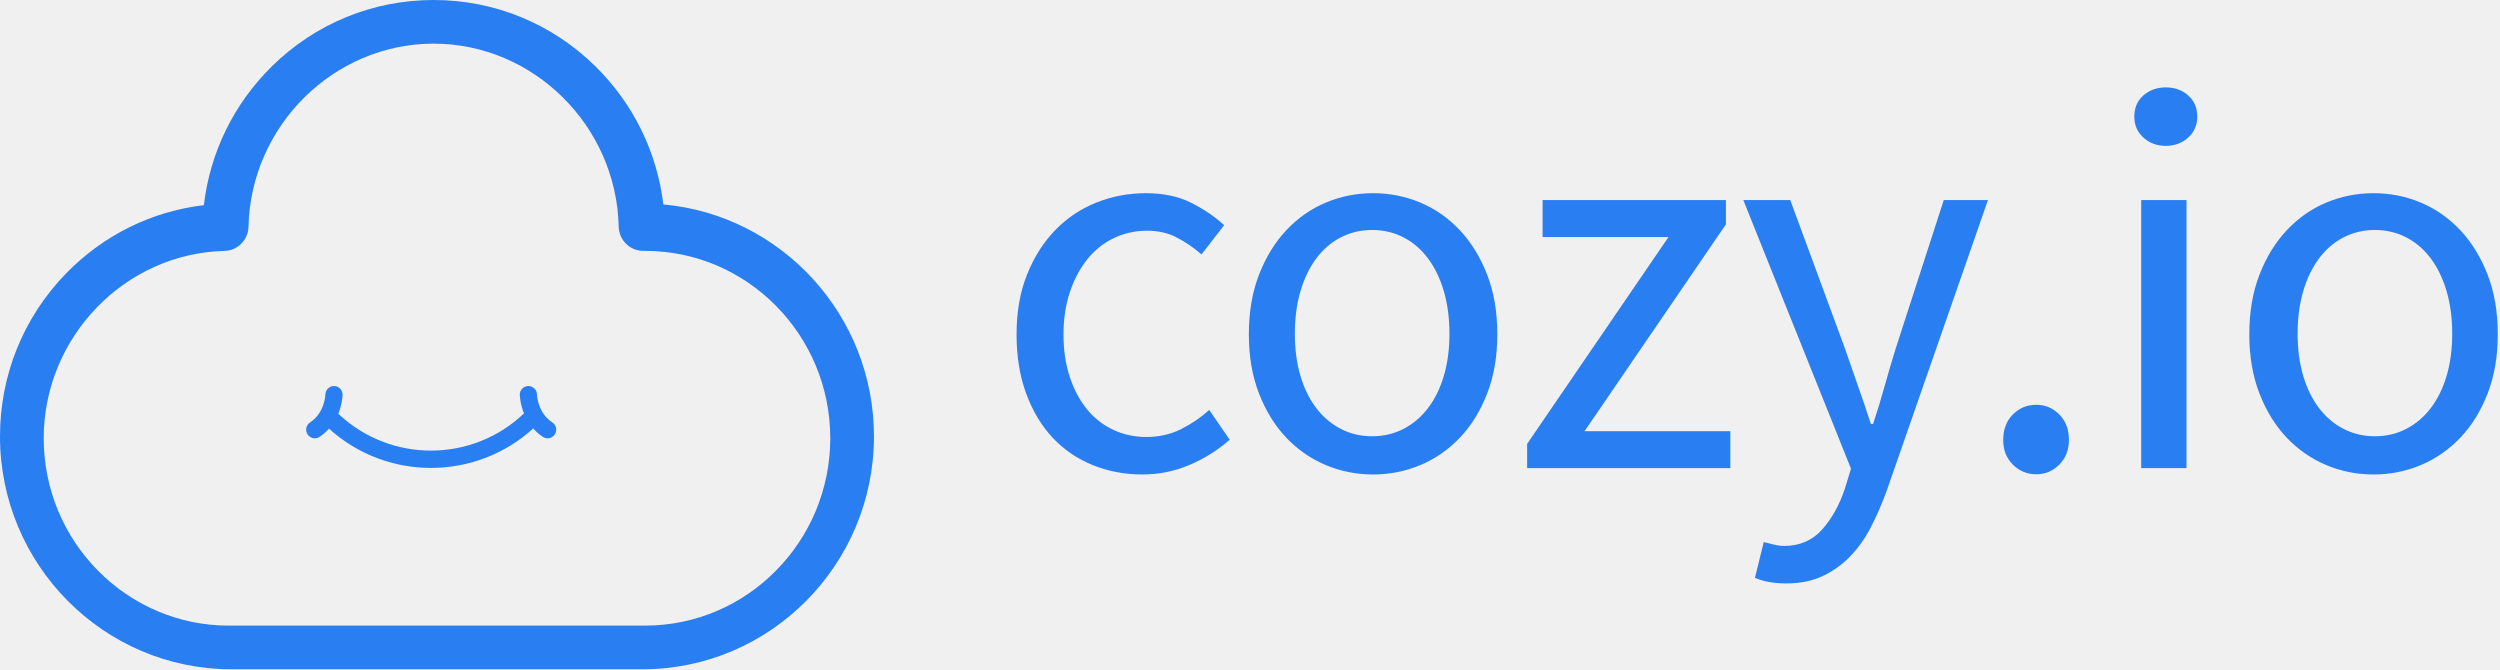
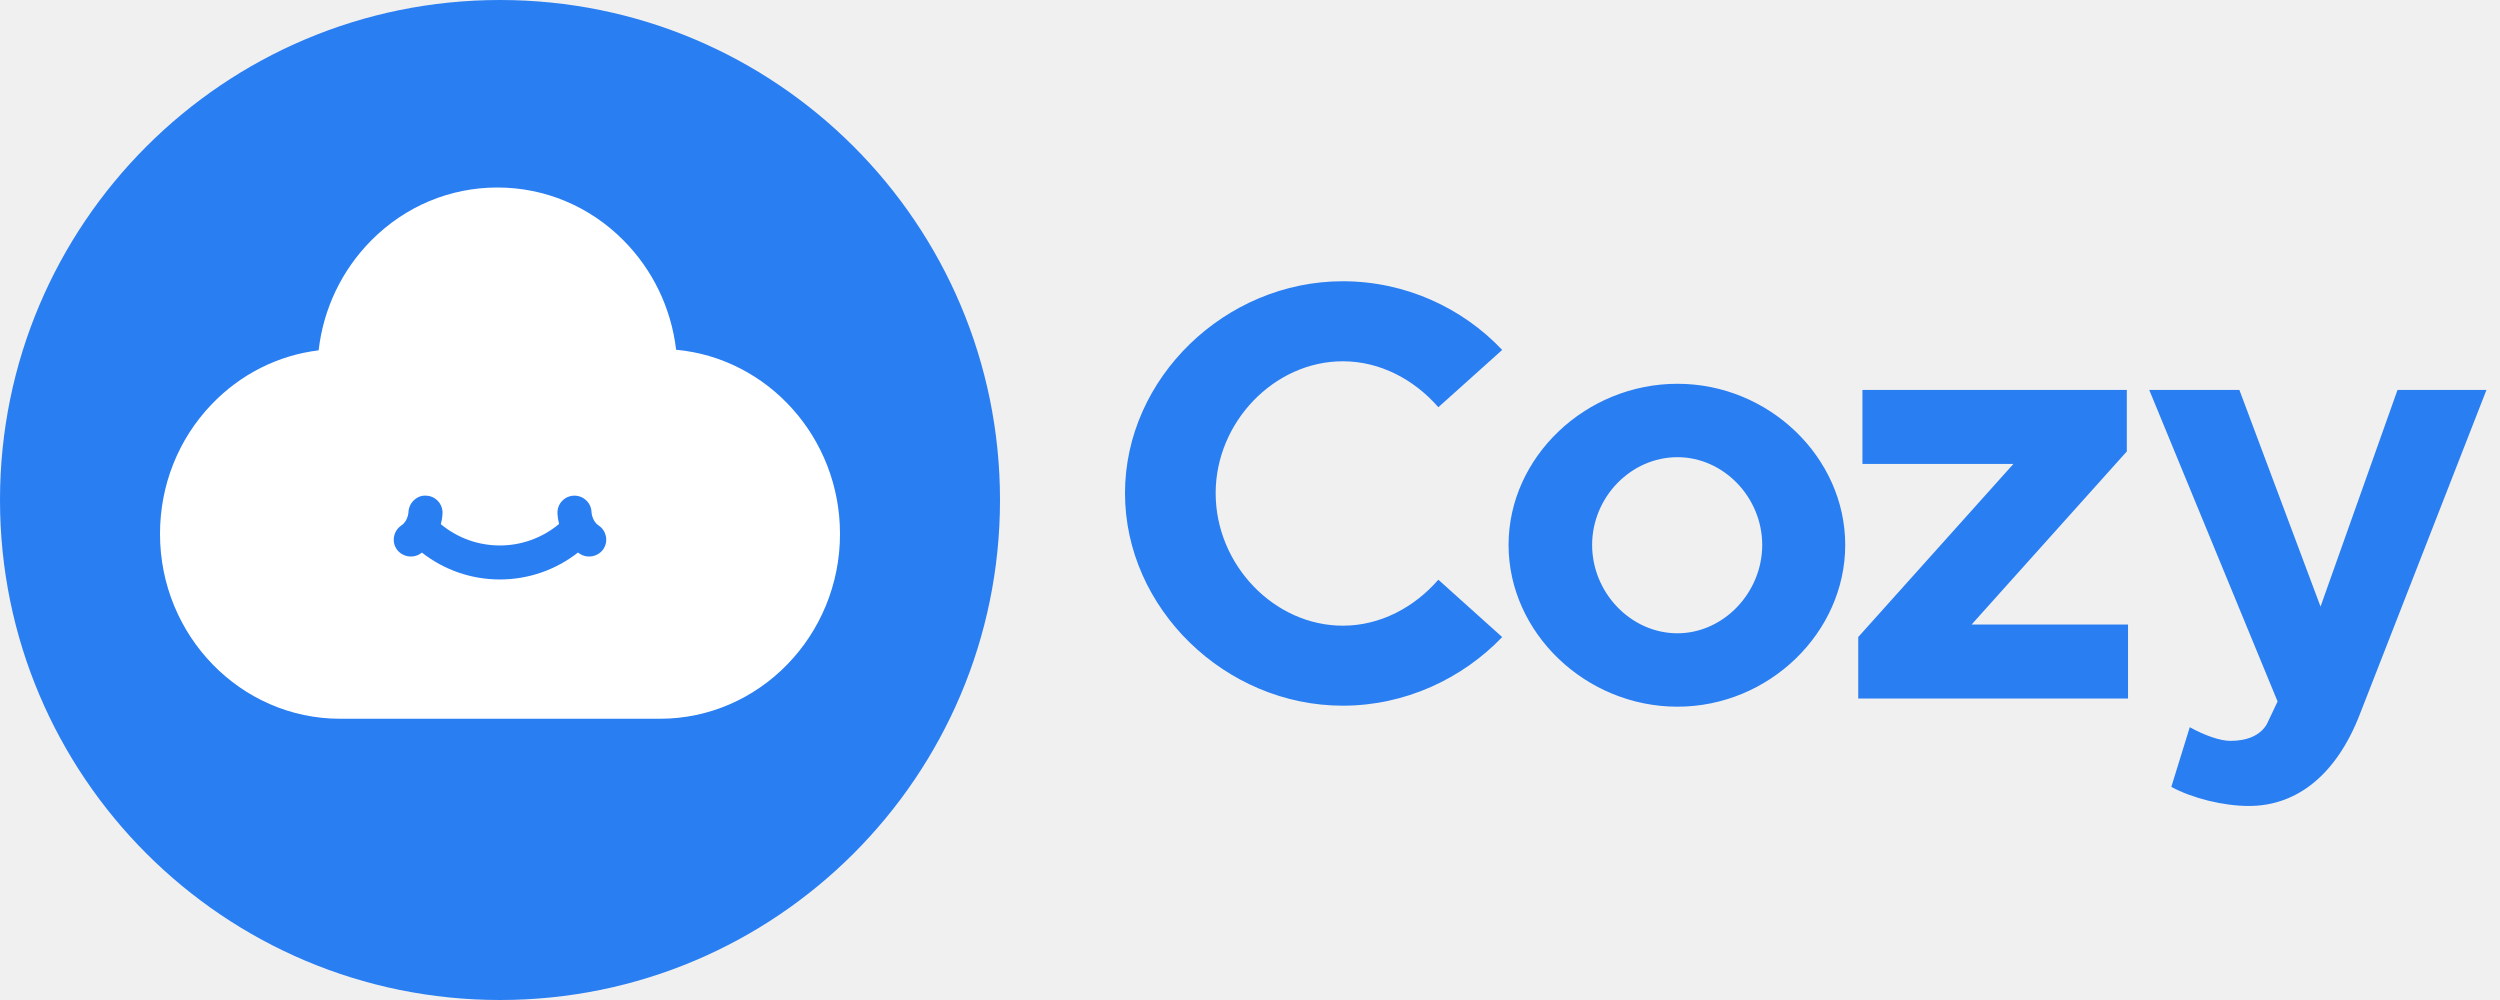
- <svg xmlns="http://www.w3.org/2000/svg" width="1087px" height="291px" viewBox="0 0 1087 291" version="1.1">
-   <defs />
-   <g id="Page-1" stroke="none" stroke-width="1" fill="none" fill-rule="evenodd">
-     <g id="cozy-logo-name-horizontal-blue" fill="#297EF1">
-       <path d="M279.38,291 L100.62,291 C45.125,291 0,245.575 0,189.736 C0,163.108 10.187,137.955 28.697,118.921 C44.912,102.265 65.917,91.896 88.639,89.199 C91.323,66.33 101.616,45.188 118.18,28.875 C137.094,10.239 162.082,0 188.544,0 C214.999,0 239.994,10.239 258.908,28.867 C275.404,45.111 285.667,66.139 288.419,88.885 C339.679,93.508 380,136.977 380,189.744 C380,245.575 334.844,291 279.373,291 L279.38,291 Z M279.724,272.014 L280.493,272.014 C324.887,272.014 361,235.467 361,190.542 C361,145.624 324.887,109.078 280.493,109.078 L279.685,109.078 C273.889,109.078 269.141,104.41 269.01,98.529 C268.009,54.654 231.912,18.978 188.534,18.978 C145.156,18.978 109.043,54.669 108.05,98.544 C107.919,104.317 103.324,108.969 97.613,109.101 C54.266,110.112 19,146.644 19,190.55 C19,235.475 55.113,272.022 99.507,272.022 L100.161,272.022 L100.415,272.006 C100.646,272.006 100.877,272.006 101.108,272.022 L279.7,272.022 L279.724,272.014 Z M240.146,183.67 L240.146,183.654 C241.872,184.785 242.359,187.123 241.234,188.865 C240.511,189.966 239.318,190.577 238.102,190.577 C237.402,190.577 236.688,190.378 236.064,189.966 C234.384,188.865 233.001,187.612 231.845,186.298 C219.249,197.736 203.322,203.452 187.396,203.452 C171.508,203.452 155.62,197.759 143.046,186.374 C141.898,187.673 140.53,188.896 138.896,189.966 C138.265,190.378 137.558,190.577 136.858,190.577 C135.627,190.577 134.441,189.973 133.726,188.873 C132.594,187.139 133.08,184.808 134.813,183.662 C141.176,179.498 141.48,171.819 141.48,171.513 C141.549,169.45 143.274,167.784 145.304,167.846 C147.357,167.899 148.991,169.603 148.953,171.666 C148.953,171.941 148.839,175.593 147.091,179.887 C169.729,201.305 205.231,201.274 227.824,179.758 C226.121,175.525 226.014,171.933 225.999,171.658 C225.961,169.595 227.603,167.876 229.671,167.838 C231.739,167.807 233.426,169.442 233.472,171.521 C233.487,171.857 233.799,179.505 240.146,183.67 Z M442,145.392 C442,135.639 443.52,126.966 446.561,119.372 C449.602,111.778 453.683,105.343 458.805,100.067 C463.926,94.791 469.888,90.795 476.69,88.077 C483.492,85.359 490.654,84 498.176,84 C505.859,84 512.461,85.399 517.982,88.197 C523.504,90.995 528.265,94.232 532.266,97.909 L522.423,110.619 C518.902,107.581 515.261,105.103 511.5,103.185 C507.739,101.266 503.538,100.307 498.897,100.307 C493.615,100.307 488.734,101.386 484.252,103.545 C479.771,105.703 475.93,108.78 472.729,112.777 C469.528,116.774 467.007,121.53 465.167,127.046 C463.326,132.562 462.406,138.677 462.406,145.392 C462.406,152.106 463.286,158.182 465.047,163.617 C466.807,169.053 469.248,173.729 472.369,177.646 C475.49,181.563 479.291,184.601 483.772,186.759 C488.254,188.917 493.135,189.997 498.416,189.997 C504.018,189.997 509.1,188.838 513.661,186.519 C518.222,184.201 522.263,181.443 525.784,178.246 L534.667,191.196 C529.385,195.832 523.504,199.509 517.022,202.227 C510.54,204.945 503.778,206.304 496.736,206.304 C489.054,206.304 481.852,204.945 475.13,202.227 C468.408,199.509 462.606,195.552 457.725,190.356 C452.843,185.16 449.002,178.765 446.201,171.171 C443.4,163.577 442,154.984 442,145.392 L442,145.392 Z M543,145.392 C543,135.639 544.48,126.966 547.441,119.372 C550.402,111.778 554.363,105.343 559.325,100.067 C564.286,94.791 570.008,90.795 576.49,88.077 C582.972,85.359 589.814,84 597.016,84 C604.218,84 611.06,85.359 617.542,88.077 C624.024,90.795 629.745,94.791 634.707,100.067 C639.668,105.343 643.629,111.778 646.59,119.372 C649.551,126.966 651.032,135.639 651.032,145.392 C651.032,154.984 649.551,163.577 646.59,171.171 C643.629,178.765 639.668,185.16 634.707,190.356 C629.745,195.552 624.024,199.509 617.542,202.227 C611.06,204.945 604.218,206.304 597.016,206.304 C589.814,206.304 582.972,204.945 576.49,202.227 C570.008,199.509 564.286,195.552 559.325,190.356 C554.363,185.16 550.402,178.765 547.441,171.171 C544.48,163.577 543,154.984 543,145.392 L543,145.392 Z M563,145.085 C563,151.799 563.8,157.874 565.401,163.31 C567.001,168.746 569.282,173.422 572.243,177.339 C575.204,181.256 578.765,184.294 582.926,186.452 C587.087,188.61 591.648,189.689 596.61,189.689 C601.571,189.689 606.133,188.61 610.294,186.452 C614.455,184.294 618.016,181.256 620.977,177.339 C623.938,173.422 626.218,168.746 627.819,163.31 C629.419,157.874 630.22,151.799 630.22,145.085 C630.22,138.37 629.419,132.255 627.819,126.739 C626.218,121.223 623.938,116.467 620.977,112.47 C618.016,108.473 614.455,105.396 610.294,103.237 C606.133,101.079 601.571,100 596.61,100 C591.648,100 587.087,101.079 582.926,103.237 C578.765,105.396 575.204,108.473 572.243,112.47 C569.282,116.467 567.001,121.223 565.401,126.739 C563.8,132.255 563,138.37 563,145.085 L563,145.085 Z M664,192.997 L725.458,103.067 L670.722,103.067 L670.722,87 L750.425,87 L750.425,97.552 L688.967,187.481 L752.346,187.481 L752.346,203.548 L664,203.548 L664,192.997 Z M766.883,235.683 C768.163,236.003 769.603,236.362 771.204,236.762 C772.804,237.162 774.325,237.362 775.765,237.362 C782.487,237.362 787.969,235.004 792.21,230.287 C796.451,225.571 799.772,219.616 802.173,212.421 L804.814,203.788 L758,87 L778.406,87 L802.173,151.509 C803.933,156.625 805.814,162.021 807.815,167.696 C809.815,173.372 811.696,178.928 813.456,184.363 L814.416,184.363 C816.177,179.088 817.857,173.572 819.458,167.816 C821.058,162.061 822.659,156.625 824.259,151.509 L845.145,87 L864.351,87 L820.418,213.141 C818.338,218.896 816.017,224.252 813.456,229.208 C810.895,234.164 807.855,238.441 804.334,242.038 C800.812,245.635 796.811,248.473 792.33,250.551 C787.849,252.63 782.647,253.669 776.725,253.669 C774.005,253.669 771.524,253.469 769.283,253.069 C767.043,252.67 764.962,252.07 763.041,251.271 L766.883,235.683 Z M871,191.348 C871,186.712 872.4,182.995 875.201,180.197 C878.002,177.399 881.403,176 885.404,176 C889.245,176 892.566,177.399 895.367,180.197 C898.168,182.995 899.568,186.712 899.568,191.348 C899.568,195.665 898.168,199.222 895.367,202.02 C892.566,204.817 889.245,206.216 885.404,206.216 C881.403,206.216 878.002,204.817 875.201,202.02 C872.4,199.222 871,195.665 871,191.348 L871,191.348 Z M941.684,63.42 C937.843,63.42 934.602,62.221 931.961,59.823 C929.32,57.425 928,54.387 928,50.71 C928,46.873 929.32,43.795 931.961,41.477 C934.602,39.159 937.843,38 941.684,38 C945.525,38 948.766,39.159 951.407,41.477 C954.048,43.795 955.368,46.873 955.368,50.71 C955.368,54.387 954.048,57.425 951.407,59.823 C948.766,62.221 945.525,63.42 941.684,63.42 L941.684,63.42 Z M931,87 L950.686,87 L950.686,203.548 L931,203.548 L931,87 Z M978,145.392 C978,135.639 979.48,126.966 982.441,119.372 C985.402,111.778 989.363,105.343 994.325,100.067 C999.286,94.791 1005.008,90.795 1011.49,88.077 C1017.972,85.359 1024.814,84 1032.016,84 C1039.218,84 1046.06,85.359 1052.542,88.077 C1059.024,90.795 1064.745,94.791 1069.707,100.067 C1074.668,105.343 1078.629,111.778 1081.59,119.372 C1084.551,126.966 1086.032,135.639 1086.032,145.392 C1086.032,154.984 1084.551,163.577 1081.59,171.171 C1078.629,178.765 1074.668,185.16 1069.707,190.356 C1064.745,195.552 1059.024,199.509 1052.542,202.227 C1046.06,204.945 1039.218,206.304 1032.016,206.304 C1024.814,206.304 1017.972,204.945 1011.49,202.227 C1005.008,199.509 999.286,195.552 994.325,190.356 C989.363,185.16 985.402,178.765 982.441,171.171 C979.48,163.577 978,154.984 978,145.392 L978,145.392 Z M999,145.085 C999,151.799 999.8,157.874 1001.401,163.31 C1003.001,168.746 1005.282,173.422 1008.243,177.339 C1011.204,181.256 1014.765,184.294 1018.926,186.452 C1023.087,188.61 1027.648,189.689 1032.61,189.689 C1037.571,189.689 1042.133,188.61 1046.294,186.452 C1050.455,184.294 1054.016,181.256 1056.977,177.339 C1059.938,173.422 1062.218,168.746 1063.819,163.31 C1065.419,157.874 1066.22,151.799 1066.22,145.085 C1066.22,138.37 1065.419,132.255 1063.819,126.739 C1062.218,121.223 1059.938,116.467 1056.977,112.47 C1054.016,108.473 1050.455,105.396 1046.294,103.237 C1042.133,101.079 1037.571,100 1032.61,100 C1027.648,100 1023.087,101.079 1018.926,103.237 C1014.765,105.396 1011.204,108.473 1008.243,112.47 C1005.282,116.467 1003.001,121.223 1001.401,126.739 C999.8,132.255 999,138.37 999,145.085 L999,145.085 Z" id="Shape" />
-     </g>
-   </g>
+ <svg xmlns="http://www.w3.org/2000/svg" width="80" height="32" viewBox="0 0 80 32" fill="none">
+   <path fill-rule="evenodd" clip-rule="evenodd" d="M71.66 12.477L74.257 19.411L76.721 12.477H79.567L75.518 22.848C74.773 24.778 73.512 25.791 71.965 25.791C71.144 25.791 70.15 25.543 69.482 25.18L70.073 23.27C70.551 23.536 71.048 23.708 71.373 23.708C71.906 23.708 72.328 23.536 72.539 23.173L72.883 22.447L68.775 12.477H71.66V12.477ZM53.68 12.281C56.602 12.281 59.047 14.63 59.047 17.438C59.047 20.246 56.602 22.614 53.68 22.614C50.738 22.614 48.274 20.246 48.274 17.438C48.274 14.63 50.738 12.281 53.68 12.281V12.281ZM42.97 9C44.956 9 46.79 9.842 48.07 11.198L46.027 13.031C45.262 12.153 44.174 11.561 42.97 11.561C40.774 11.561 38.901 13.509 38.901 15.781C38.901 18.073 40.774 20.022 42.971 20.022C44.174 20.022 45.262 19.43 46.027 18.551L48.07 20.386C46.79 21.722 44.956 22.582 42.97 22.582C39.209 22.582 36 19.468 36 15.782C36 12.096 39.21 9 42.97 9ZM68.058 12.478V14.446L63.092 19.984H68.097V22.352H59.464V20.385L64.43 14.845H59.598V12.478H68.058ZM53.678 14.63C52.188 14.63 50.948 15.91 50.948 17.438C50.948 18.967 52.188 20.265 53.678 20.265C55.15 20.265 56.391 18.967 56.391 17.438C56.391 15.91 55.151 14.63 53.679 14.63H53.678Z" fill="#297EF2" />
+   <path d="M16 32C24.837 32 32 24.837 32 16C32 7.163 24.837 0 16 0C7.163 0 0 7.163 0 16C0 24.837 7.163 32 16 32Z" fill="#297EF2" />
+   <path fill-rule="evenodd" clip-rule="evenodd" d="M19.314 17.561C19.154 17.811 18.8 17.885 18.555 17.721C18.535 17.709 18.514 17.695 18.495 17.681C17.783 18.239 16.906 18.543 15.995 18.543C15.086 18.543 14.212 18.24 13.501 17.683C13.483 17.697 13.464 17.71 13.445 17.722C13.194 17.886 12.845 17.808 12.686 17.563C12.526 17.316 12.596 16.981 12.842 16.815C13.056 16.675 13.071 16.394 13.071 16.391C13.076 16.244 13.14 16.104 13.247 16.006C13.353 15.906 13.486 15.85 13.633 15.861C13.927 15.868 14.167 16.116 14.161 16.414C14.161 16.418 14.161 16.567 14.107 16.774C15.205 17.685 16.797 17.682 17.891 16.766C17.851 16.607 17.841 16.481 17.838 16.422C17.835 16.269 17.89 16.131 17.992 16.025C18.093 15.922 18.229 15.863 18.374 15.861H18.384C18.678 15.861 18.922 16.098 18.929 16.393C18.929 16.393 18.944 16.675 19.156 16.815C19.403 16.978 19.474 17.312 19.314 17.561V17.561ZM21.636 11.192C21.479 9.864 20.891 8.636 19.946 7.686C18.863 6.598 17.431 6 15.916 6C14.401 6 12.971 6.598 11.887 7.687C10.939 8.64 10.349 9.875 10.196 11.211C8.895 11.369 7.692 11.974 6.763 12.948C5.703 14.059 5.12 15.528 5.12 17.085C5.12 20.347 7.704 23 10.882 23H21.118C24.294 23 26.88 20.347 26.88 17.085C26.88 14.002 24.57 11.462 21.636 11.192" fill="white" />
</svg>
